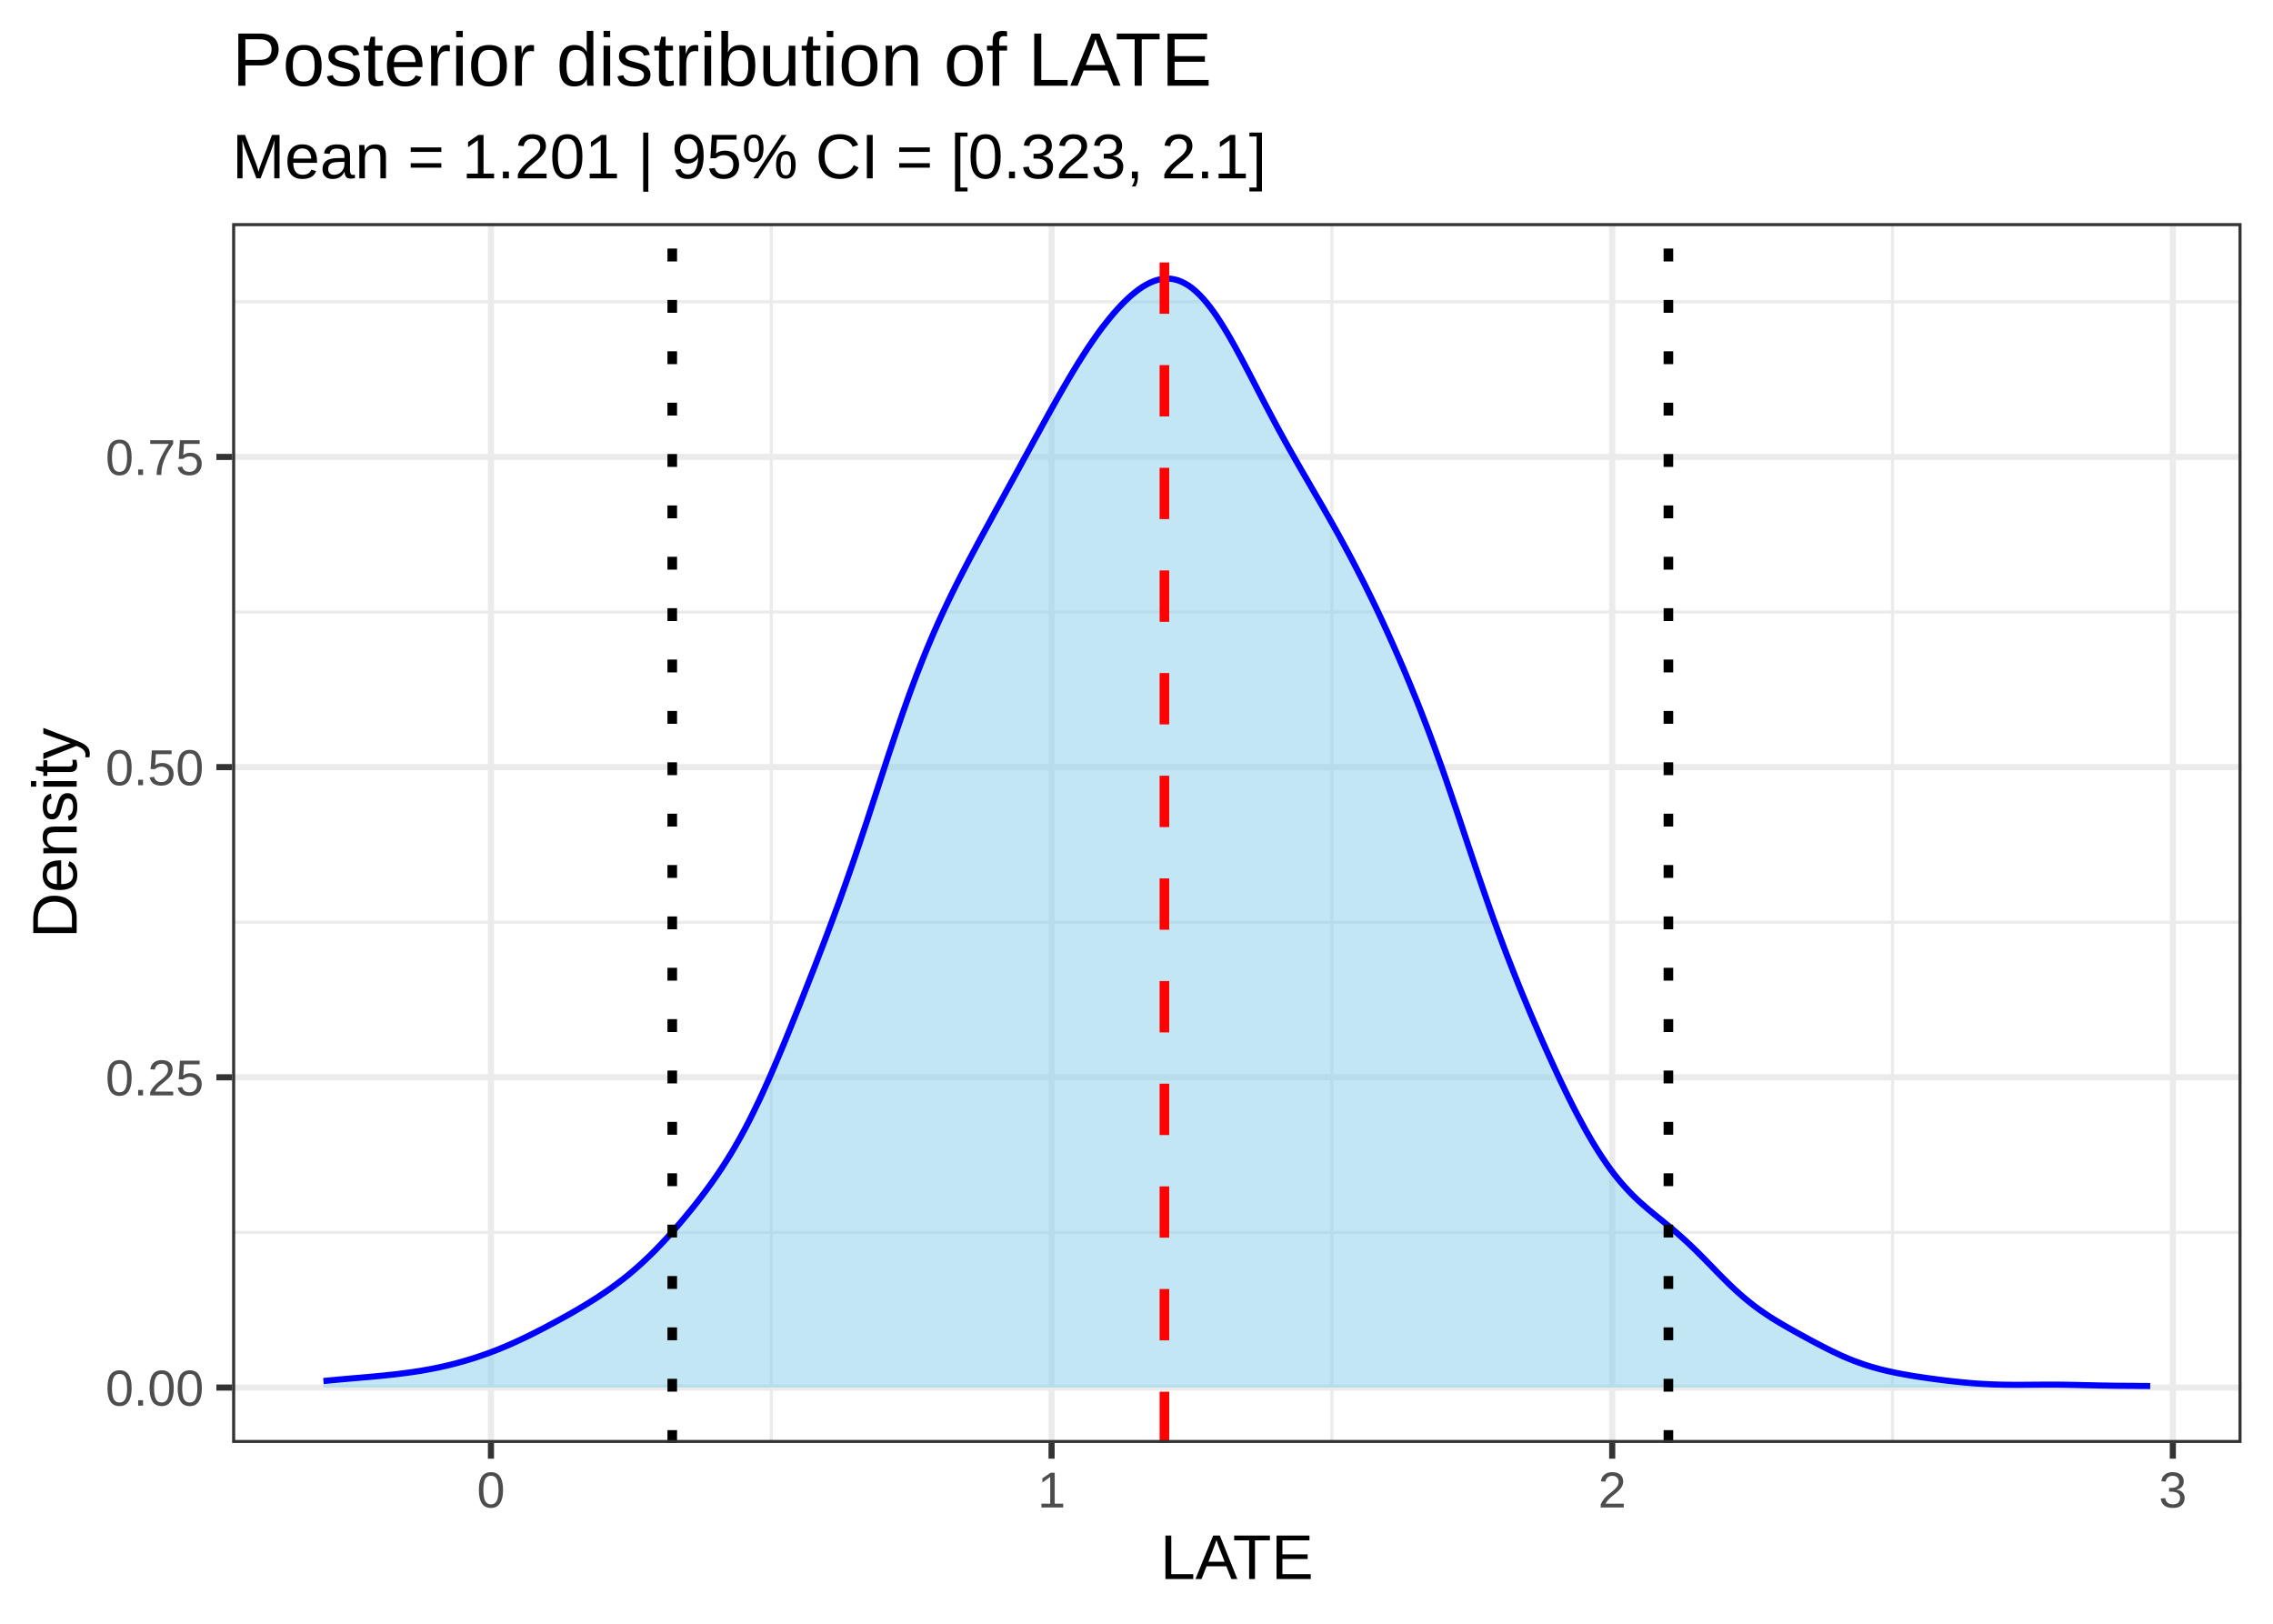
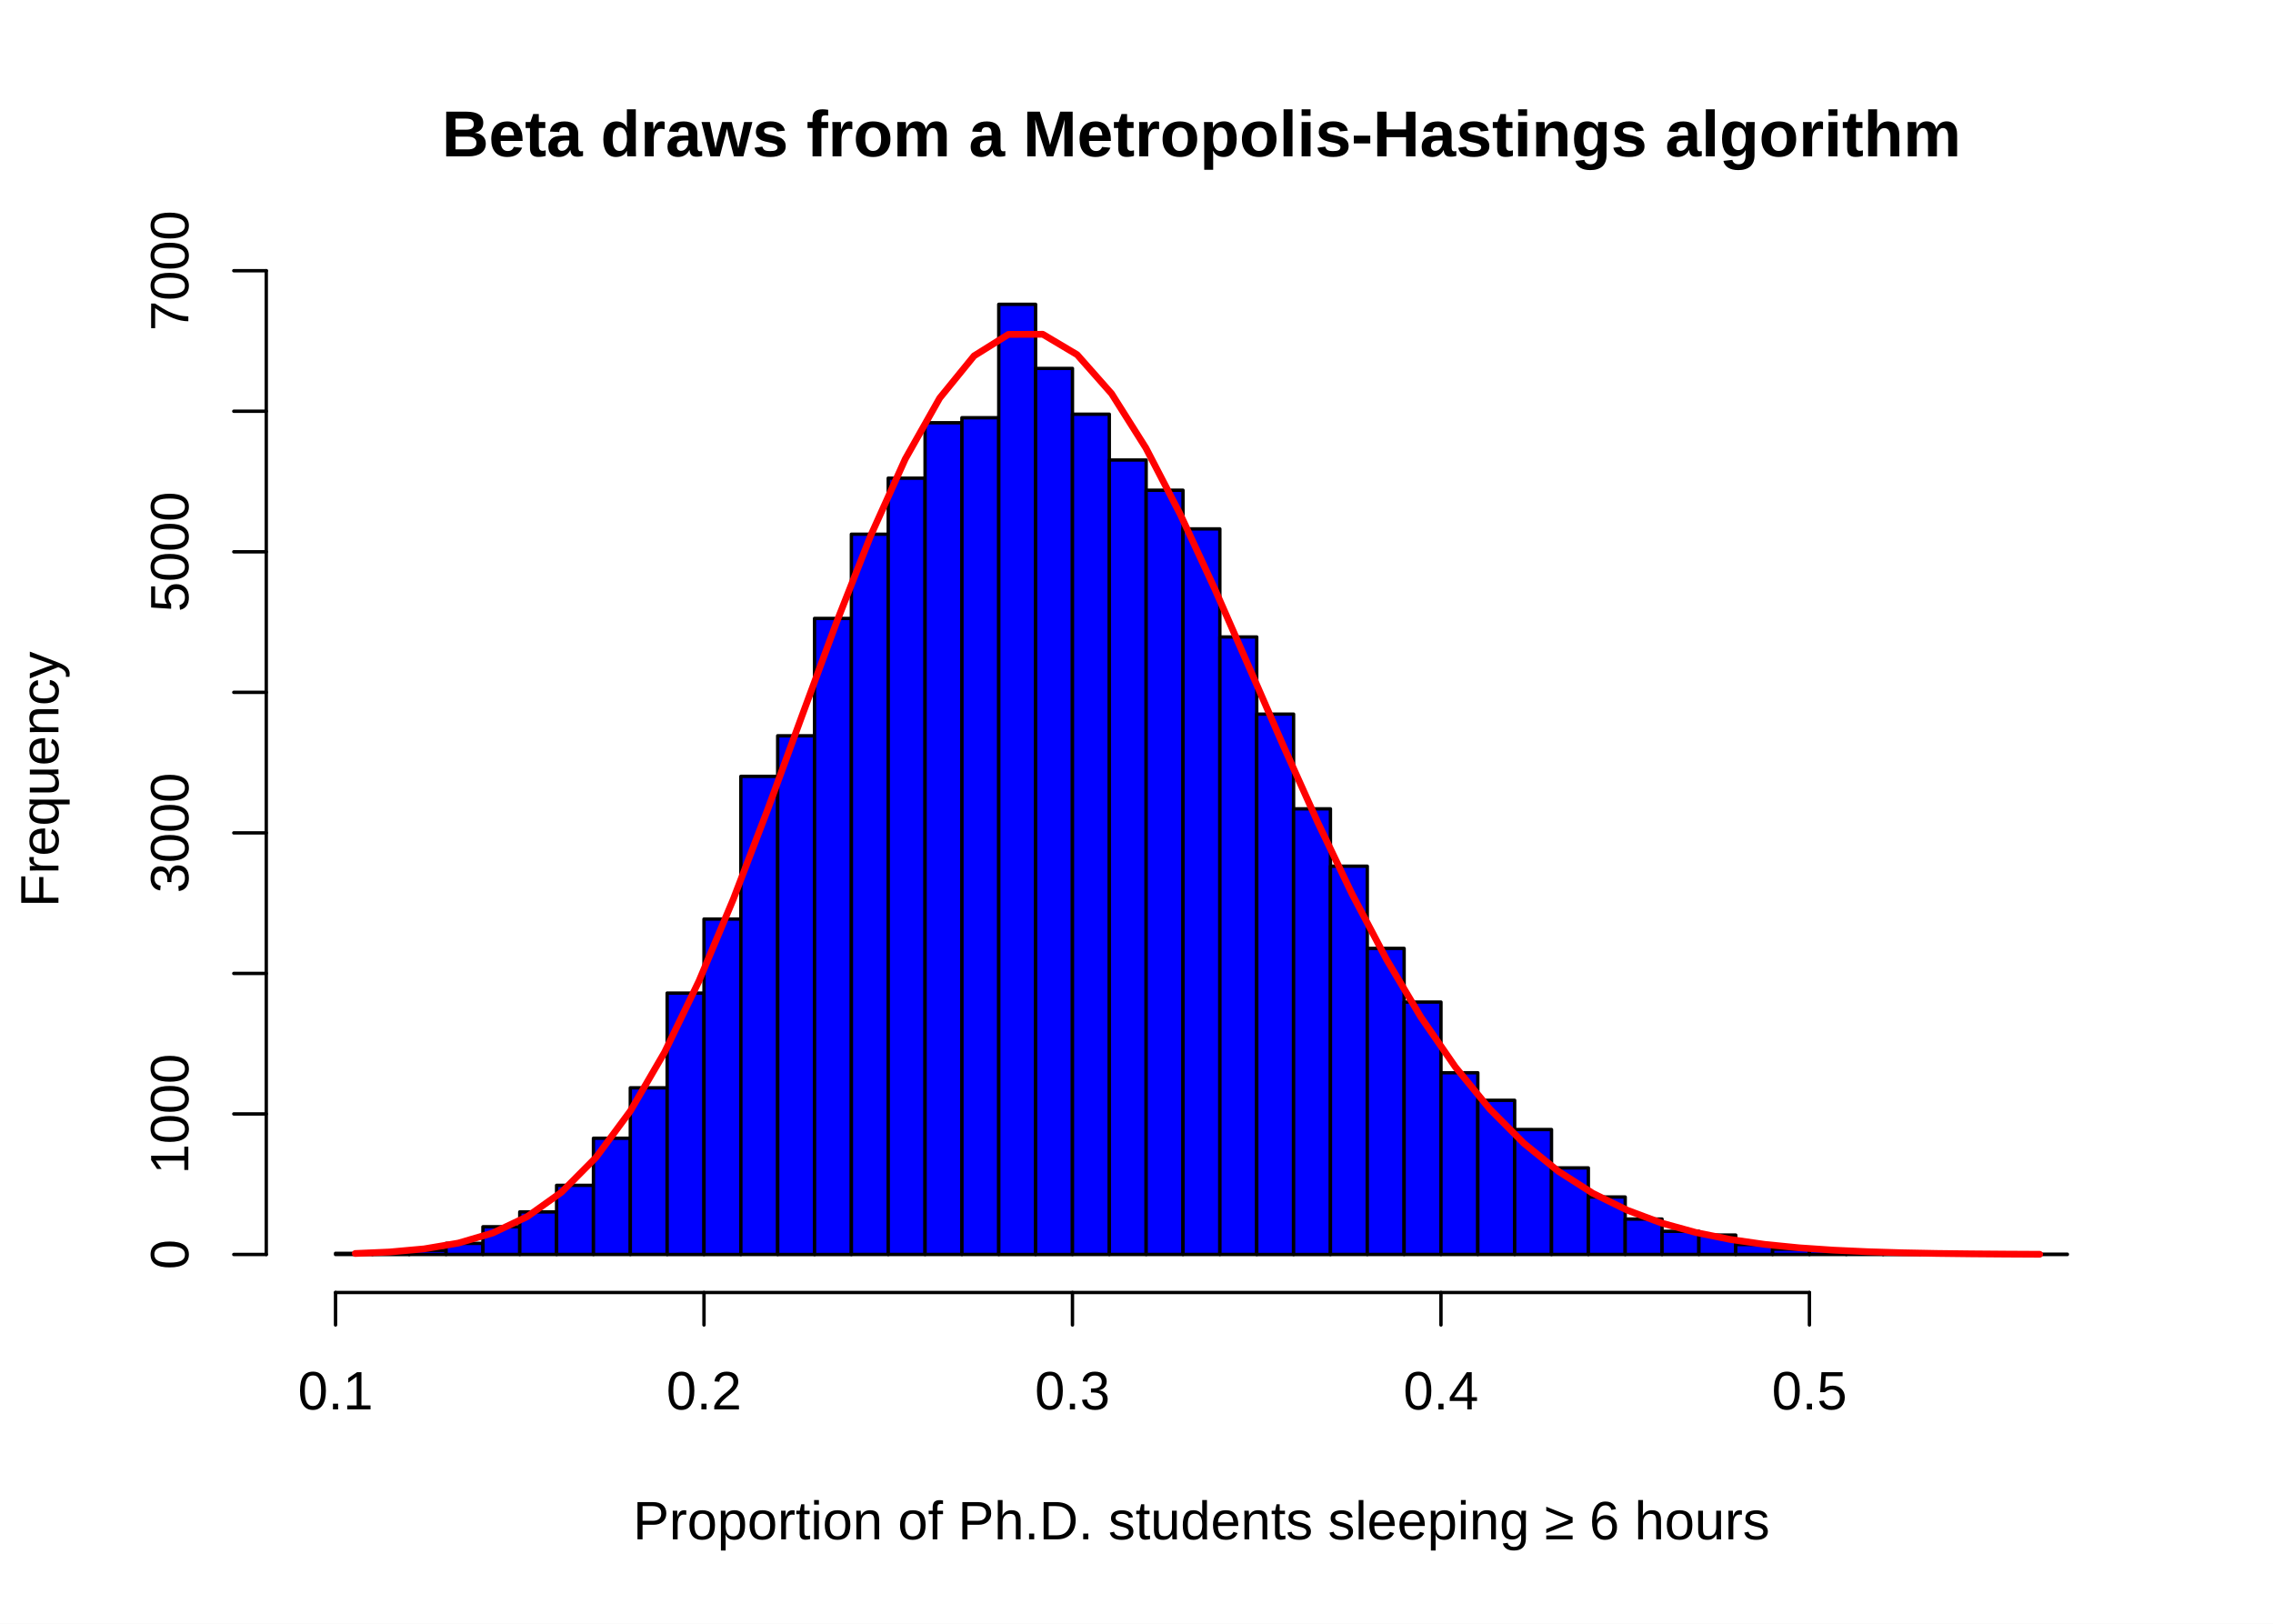
<svg xmlns="http://www.w3.org/2000/svg" width="504.00pt" height="360.00pt" viewBox="0 0 504.00 360.00">
  <g class="svglite">
    <defs>
      <style type="text/css">
    .svglite line, .svglite polyline, .svglite polygon, .svglite path, .svglite rect, .svglite circle {
      fill: none;
      stroke: #000000;
      stroke-linecap: round;
      stroke-linejoin: round;
      stroke-miterlimit: 10.00;
    }
    .svglite text {
      white-space: pre;
    }
    .svglite g.glyphgroup path {
      fill: inherit;
      stroke: none;
    }
  </style>
    </defs>
    <rect width="100%" height="100%" style="stroke: none; fill: #FFFFFF;" />
    <defs>
      <clipPath id="cpMC4wMHw1MDQuMDB8MC4wMHwzNjAuMDA=">
        <rect x="0.00" y="0.00" width="504.00" height="360.00" />
      </clipPath>
    </defs>
    <g clip-path="url(#cpMC4wMHw1MDQuMDB8MC4wMHwzNjAuMDA=)">
-       <rect x="0" y="0.00" width="504.00" height="360.00" style="stroke-width: 1.36; stroke: #FFFFFF; fill: #FFFFFF;" />
+       <text x="266.40" y="34.67" text-anchor="middle" style="font-size: 14.40px; font-weight: bold; font-family: &quot;Arial&quot;;" textLength="336.67px" lengthAdjust="spacingAndGlyphs">Beta draws from a Metropolis-Hastings algorithm</text>
+       <text x="266.40" y="341.28" text-anchor="middle" style="font-size: 12.00px; font-family: &quot;Arial&quot;;" textLength="251.98px" lengthAdjust="spacingAndGlyphs">Proportion of Ph.D. students sleeping ≥ 6 hours</text>
+       <text transform="translate(12.96,172.80) rotate(-90)" text-anchor="middle" style="font-size: 12.00px; font-family: &quot;Arial&quot;;" textLength="56.69px" lengthAdjust="spacingAndGlyphs">Frequency</text>
+       <line x1="74.40" y1="286.56" x2="401.21" y2="286.56" style="stroke-width: 0.75;" />
+       <line x1="74.40" y1="286.56" x2="74.40" y2="293.76" style="stroke-width: 0.75;" />
+       <line x1="156.10" y1="286.56" x2="156.10" y2="293.76" style="stroke-width: 0.75;" />
+       <line x1="237.80" y1="286.56" x2="237.80" y2="293.76" style="stroke-width: 0.75;" />
+       <line x1="319.51" y1="286.56" x2="319.51" y2="293.76" style="stroke-width: 0.75;" />
+       <line x1="401.21" y1="286.56" x2="401.21" y2="293.76" style="stroke-width: 0.75;" />
+       <text x="74.40" y="312.48" text-anchor="middle" style="font-size: 12.00px; font-family: &quot;Arial&quot;;" textLength="16.67px" lengthAdjust="spacingAndGlyphs">0.1</text>
+       <text x="156.10" y="312.48" text-anchor="middle" style="font-size: 12.00px; font-family: &quot;Arial&quot;;" textLength="16.67px" lengthAdjust="spacingAndGlyphs">0.2</text>
+       <text x="237.80" y="312.48" text-anchor="middle" style="font-size: 12.00px; font-family: &quot;Arial&quot;;" textLength="16.67px" lengthAdjust="spacingAndGlyphs">0.3</text>
+       <text x="319.51" y="312.48" text-anchor="middle" style="font-size: 12.00px; font-family: &quot;Arial&quot;;" textLength="16.67px" lengthAdjust="spacingAndGlyphs">0.4</text>
+       <text x="401.21" y="312.48" text-anchor="middle" style="font-size: 12.00px; font-family: &quot;Arial&quot;;" textLength="16.67px" lengthAdjust="spacingAndGlyphs">0.5</text>
+       <line x1="59.04" y1="278.13" x2="59.04" y2="60.02" style="stroke-width: 0.75;" />
+       <line x1="59.04" y1="278.13" x2="51.84" y2="278.13" style="stroke-width: 0.75;" />
+       <line x1="59.04" y1="246.97" x2="51.84" y2="246.97" style="stroke-width: 0.75;" />
+       <line x1="59.04" y1="215.82" x2="51.84" y2="215.82" style="stroke-width: 0.75;" />
+       <line x1="59.04" y1="184.66" x2="51.84" y2="184.66" style="stroke-width: 0.75;" />
+       <line x1="59.04" y1="153.50" x2="51.84" y2="153.50" style="stroke-width: 0.75;" />
+       <line x1="59.04" y1="122.34" x2="51.84" y2="122.34" style="stroke-width: 0.75;" />
+       <line x1="59.04" y1="91.18" x2="51.84" y2="91.18" style="stroke-width: 0.75;" />
+       <line x1="59.04" y1="60.02" x2="51.84" y2="60.02" style="stroke-width: 0.75;" />
+       <text transform="translate(41.76,278.13) rotate(-90)" text-anchor="middle" style="font-size: 12.00px; font-family: &quot;Arial&quot;;" textLength="6.67px" lengthAdjust="spacingAndGlyphs">0</text>
+       <text transform="translate(41.76,246.97) rotate(-90)" text-anchor="middle" style="font-size: 12.00px; font-family: &quot;Arial&quot;;" textLength="26.69px" lengthAdjust="spacingAndGlyphs">1000</text>
+       <text transform="translate(41.76,184.66) rotate(-90)" text-anchor="middle" style="font-size: 12.00px; font-family: &quot;Arial&quot;;" textLength="26.69px" lengthAdjust="spacingAndGlyphs">3000</text>
+       <text transform="translate(41.76,122.34) rotate(-90)" text-anchor="middle" style="font-size: 12.00px; font-family: &quot;Arial&quot;;" textLength="26.69px" lengthAdjust="spacingAndGlyphs">5000</text>
+       <text transform="translate(41.76,60.02) rotate(-90)" text-anchor="middle" style="font-size: 12.00px; font-family: &quot;Arial&quot;;" textLength="26.69px" lengthAdjust="spacingAndGlyphs">7000</text>
    </g>
    <defs>
-       <clipPath id="cpNTEuNDd8NDk3LjAzfDQ5LjQ2fDMxOS45Mw==">
-         <rect x="51.47" y="49.46" width="445.56" height="270.47" />
+       <clipPath id="cpNTkuMDR8NDczLjc2fDU5LjA0fDI4Ni41Ng==">
+         <rect x="59.04" y="59.04" width="414.72" height="227.52" />
      </clipPath>
    </defs>
-     <g clip-path="url(#cpNTEuNDd8NDk3LjAzfDQ5LjQ2fDMxOS45Mw==)">
-       <rect x="51.47" y="49.46" width="445.56" height="270.47" style="stroke-width: 1.36; stroke: none; fill: #FFFFFF;" />
-       <polyline points="51.47,273.24 497.03,273.24 " style="stroke-width: 0.68; stroke: #EBEBEB; stroke-linecap: butt;" />
-       <polyline points="51.47,204.47 497.03,204.47 " style="stroke-width: 0.68; stroke: #EBEBEB; stroke-linecap: butt;" />
-       <polyline points="51.47,135.69 497.03,135.69 " style="stroke-width: 0.68; stroke: #EBEBEB; stroke-linecap: butt;" />
-       <polyline points="51.47,66.91 497.03,66.91 " style="stroke-width: 0.68; stroke: #EBEBEB; stroke-linecap: butt;" />
-       <polyline points="171.02,319.93 171.02,49.46 " style="stroke-width: 0.68; stroke: #EBEBEB; stroke-linecap: butt;" />
-       <polyline points="295.33,319.93 295.33,49.46 " style="stroke-width: 0.68; stroke: #EBEBEB; stroke-linecap: butt;" />
-       <polyline points="419.63,319.93 419.63,49.46 " style="stroke-width: 0.68; stroke: #EBEBEB; stroke-linecap: butt;" />
-       <polyline points="51.47,307.63 497.03,307.63 " style="stroke-width: 1.36; stroke: #EBEBEB; stroke-linecap: butt;" />
-       <polyline points="51.47,238.85 497.03,238.85 " style="stroke-width: 1.36; stroke: #EBEBEB; stroke-linecap: butt;" />
-       <polyline points="51.47,170.08 497.03,170.08 " style="stroke-width: 1.36; stroke: #EBEBEB; stroke-linecap: butt;" />
-       <polyline points="51.47,101.30 497.03,101.30 " style="stroke-width: 1.36; stroke: #EBEBEB; stroke-linecap: butt;" />
-       <polyline points="108.86,319.93 108.86,49.46 " style="stroke-width: 1.36; stroke: #EBEBEB; stroke-linecap: butt;" />
-       <polyline points="233.17,319.93 233.17,49.46 " style="stroke-width: 1.36; stroke: #EBEBEB; stroke-linecap: butt;" />
-       <polyline points="357.48,319.93 357.48,49.46 " style="stroke-width: 1.36; stroke: #EBEBEB; stroke-linecap: butt;" />
-       <polyline points="481.79,319.93 481.79,49.46 " style="stroke-width: 1.36; stroke: #EBEBEB; stroke-linecap: butt;" />
-       <polygon points="71.72,306.19 72.52,306.11 73.31,306.03 74.10,305.96 74.89,305.88 75.69,305.81 76.48,305.74 77.27,305.67 78.06,305.60 78.86,305.53 79.65,305.47 80.44,305.40 81.23,305.33 82.03,305.26 82.82,305.19 83.61,305.11 84.41,305.03 85.20,304.96 85.99,304.87 86.78,304.79 87.58,304.70 88.37,304.61 89.16,304.51 89.95,304.41 90.75,304.30 91.54,304.19 92.33,304.07 93.12,303.95 93.92,303.81 94.71,303.67 95.50,303.53 96.30,303.37 97.09,303.21 97.88,303.04 98.67,302.86 99.47,302.68 100.26,302.48 101.05,302.28 101.84,302.06 102.64,301.84 103.43,301.61 104.22,301.37 105.01,301.13 105.81,300.87 106.60,300.60 107.39,300.33 108.19,300.05 108.98,299.75 109.77,299.45 110.56,299.14 111.36,298.81 112.15,298.48 112.94,298.14 113.73,297.79 114.53,297.43 115.32,297.06 116.11,296.69 116.90,296.31 117.70,295.92 118.49,295.52 119.28,295.12 120.08,294.71 120.87,294.30 121.66,293.88 122.45,293.46 123.25,293.03 124.04,292.60 124.83,292.17 125.62,291.73 126.42,291.28 127.21,290.83 128.00,290.37 128.79,289.90 129.59,289.43 130.38,288.94 131.17,288.45 131.97,287.95 132.76,287.44 133.55,286.91 134.34,286.38 135.14,285.83 135.93,285.26 136.72,284.68 137.51,284.08 138.31,283.47 139.10,282.84 139.89,282.18 140.68,281.51 141.48,280.81 142.27,280.10 143.06,279.36 143.85,278.61 144.65,277.83 145.44,277.03 146.23,276.21 147.03,275.37 147.82,274.52 148.61,273.65 149.40,272.76 150.20,271.85 150.99,270.92 151.78,269.98 152.57,269.02 153.37,268.05 154.16,267.06 154.95,266.05 155.74,265.02 156.54,263.96 157.33,262.88 158.12,261.78 158.92,260.64 159.71,259.47 160.50,258.27 161.29,257.02 162.09,255.73 162.88,254.40 163.67,253.02 164.46,251.60 165.26,250.13 166.05,248.61 166.84,247.03 167.63,245.41 168.43,243.75 169.22,242.04 170.01,240.29 170.81,238.50 171.60,236.67 172.39,234.81 173.18,232.93 173.98,231.02 174.77,229.08 175.56,227.13 176.35,225.16 177.15,223.17 177.94,221.18 178.73,219.17 179.52,217.15 180.32,215.13 181.11,213.09 181.90,211.03 182.70,208.96 183.49,206.87 184.28,204.76 185.07,202.62 185.87,200.47 186.66,198.27 187.45,196.05 188.24,193.80 189.04,191.52 189.83,189.20 190.62,186.86 191.41,184.49 192.21,182.10 193.00,179.68 193.79,177.26 194.59,174.83 195.38,172.39 196.17,169.97 196.96,167.55 197.76,165.16 198.55,162.80 199.34,160.47 200.13,158.17 200.93,155.92 201.72,153.71 202.51,151.57 203.30,149.47 204.10,147.43 204.89,145.44 205.68,143.50 206.48,141.61 207.27,139.78 208.06,138.00 208.85,136.26 209.65,134.56 210.44,132.90 211.23,131.28 212.02,129.68 212.82,128.12 213.61,126.58 214.40,125.06 215.19,123.55 215.99,122.06 216.78,120.58 217.57,119.11 218.37,117.65 219.16,116.20 219.95,114.74 220.74,113.29 221.54,111.85 222.33,110.40 223.12,108.95 223.91,107.50 224.71,106.05 225.50,104.60 226.29,103.15 227.08,101.70 227.88,100.25 228.67,98.80 229.46,97.34 230.26,95.90 231.05,94.45 231.84,93.01 232.63,91.58 233.43,90.16 234.22,88.75 235.01,87.35 235.80,85.97 236.60,84.60 237.39,83.26 238.18,81.94 238.97,80.65 239.77,79.38 240.56,78.15 241.35,76.94 242.15,75.77 242.94,74.63 243.73,73.53 244.52,72.47 245.32,71.45 246.11,70.47 246.90,69.52 247.69,68.62 248.49,67.76 249.28,66.95 250.07,66.19 250.86,65.48 251.66,64.82 252.45,64.21 253.24,63.66 254.04,63.18 254.83,62.76 255.62,62.41 256.41,62.13 257.21,61.93 258.00,61.80 258.79,61.75 259.58,61.80 260.38,61.93 261.17,62.14 261.96,62.45 262.75,62.84 263.55,63.32 264.34,63.89 265.13,64.56 265.93,65.32 266.72,66.15 267.51,67.07 268.30,68.06 269.10,69.13 269.89,70.28 270.68,71.50 271.47,72.77 272.27,74.10 273.06,75.47 273.85,76.88 274.64,78.34 275.44,79.82 276.23,81.33 277.02,82.84 277.82,84.37 278.61,85.91 279.40,87.44 280.19,88.96 280.99,90.48 281.78,91.98 282.57,93.47 283.36,94.94 284.16,96.40 284.95,97.84 285.74,99.26 286.53,100.66 287.33,102.06 288.12,103.44 288.91,104.82 289.71,106.19 290.50,107.55 291.29,108.92 292.08,110.29 292.88,111.66 293.67,113.04 294.46,114.42 295.25,115.82 296.05,117.23 296.84,118.66 297.63,120.10 298.42,121.56 299.22,123.04 300.01,124.54 300.80,126.06 301.59,127.61 302.39,129.17 303.18,130.77 303.97,132.38 304.77,134.02 305.56,135.68 306.35,137.37 307.14,139.09 307.94,140.83 308.73,142.59 309.52,144.38 310.31,146.19 311.11,148.04 311.90,149.91 312.69,151.81 313.48,153.75 314.28,155.72 315.07,157.72 315.86,159.76 316.66,161.84 317.45,163.96 318.24,166.11 319.03,168.31 319.83,170.54 320.62,172.80 321.41,175.10 322.20,177.43 323.00,179.77 323.79,182.13 324.58,184.50 325.37,186.88 326.17,189.25 326.96,191.61 327.75,193.95 328.55,196.27 329.34,198.57 330.13,200.84 330.92,203.08 331.72,205.28 332.51,207.44 333.30,209.56 334.09,211.65 334.89,213.70 335.68,215.72 336.47,217.71 337.26,219.67 338.06,221.59 338.85,223.49 339.64,225.37 340.44,227.22 341.23,229.06 342.02,230.87 342.81,232.65 343.61,234.41 344.40,236.15 345.19,237.86 345.98,239.55 346.78,241.21 347.57,242.84 348.36,244.43 349.15,245.99 349.95,247.51 350.74,248.99 351.53,250.44 352.33,251.84 353.12,253.19 353.91,254.49 354.70,255.74 355.50,256.95 356.29,258.10 357.08,259.21 357.87,260.26 358.67,261.26 359.46,262.21 360.25,263.11 361.04,263.97 361.84,264.80 362.63,265.58 363.42,266.32 364.22,267.03 365.01,267.72 365.80,268.39 366.59,269.05 367.39,269.70 368.18,270.34 368.97,270.98 369.76,271.63 370.56,272.28 371.35,272.95 372.14,273.64 372.93,274.34 373.73,275.06 374.52,275.79 375.31,276.55 376.11,277.32 376.90,278.11 377.69,278.90 378.48,279.71 379.28,280.52 380.07,281.34 380.86,282.15 381.65,282.95 382.45,283.75 383.24,284.53 384.03,285.29 384.82,286.03 385.62,286.75 386.41,287.44 387.20,288.11 388.00,288.76 388.79,289.38 389.58,289.97 390.37,290.54 391.17,291.09 391.96,291.62 392.75,292.14 393.54,292.63 394.34,293.11 395.13,293.58 395.92,294.04 396.71,294.50 397.51,294.94 398.30,295.39 399.09,295.82 399.89,296.26 400.68,296.69 401.47,297.12 402.26,297.54 403.06,297.96 403.85,298.37 404.64,298.78 405.43,299.18 406.23,299.57 407.02,299.95 407.81,300.32 408.60,300.68 409.40,301.02 410.19,301.35 410.98,301.67 411.78,301.97 412.57,302.25 413.36,302.53 414.15,302.78 414.95,303.03 415.74,303.25 416.53,303.47 417.32,303.67 418.12,303.87 418.91,304.05 419.70,304.22 420.49,304.39 421.29,304.54 422.08,304.69 422.87,304.83 423.67,304.97 424.46,305.10 425.25,305.22 426.04,305.34 426.84,305.46 427.63,305.57 428.42,305.68 429.21,305.79 430.01,305.89 430.80,305.99 431.59,306.09 432.38,306.18 433.18,306.27 433.97,306.35 434.76,306.43 435.56,306.51 436.35,306.58 437.14,306.65 437.93,306.71 438.73,306.77 439.52,306.82 440.31,306.86 441.10,306.90 441.90,306.94 442.69,306.96 443.48,306.99 444.27,307.00 445.07,307.02 445.86,307.02 446.65,307.03 447.45,307.03 448.24,307.03 449.03,307.02 449.82,307.02 450.62,307.01 451.41,307.00 452.20,307.00 452.99,306.99 453.79,306.99 454.58,306.99 455.37,306.99 456.16,306.99 456.96,307.00 457.75,307.01 458.54,307.02 459.34,307.04 460.13,307.05 460.92,307.07 461.71,307.09 462.51,307.11 463.30,307.12 464.09,307.14 464.88,307.16 465.68,307.18 466.47,307.19 467.26,307.20 468.05,307.22 468.85,307.23 469.64,307.24 470.43,307.24 471.22,307.25 472.02,307.26 472.81,307.26 473.60,307.27 474.40,307.28 475.19,307.28 475.98,307.29 476.77,307.30 476.77,307.63 475.98,307.63 475.19,307.63 474.40,307.63 473.60,307.63 472.81,307.63 472.02,307.63 471.22,307.63 470.43,307.63 469.64,307.63 468.85,307.63 468.05,307.63 467.26,307.63 466.47,307.63 465.68,307.63 464.88,307.63 464.09,307.63 463.30,307.63 462.51,307.63 461.71,307.63 460.92,307.63 460.13,307.63 459.34,307.63 458.54,307.63 457.75,307.63 456.96,307.63 456.16,307.63 455.37,307.63 454.58,307.63 453.79,307.63 452.99,307.63 452.20,307.63 451.41,307.63 450.62,307.63 449.82,307.63 449.03,307.63 448.24,307.63 447.45,307.63 446.65,307.63 445.86,307.63 445.07,307.63 444.27,307.63 443.48,307.63 442.69,307.63 441.90,307.63 441.10,307.63 440.31,307.63 439.52,307.63 438.73,307.63 437.93,307.63 437.14,307.63 436.35,307.63 435.56,307.63 434.76,307.63 433.97,307.63 433.18,307.63 432.38,307.63 431.59,307.63 430.80,307.63 430.01,307.63 429.21,307.63 428.42,307.63 427.63,307.63 426.84,307.63 426.04,307.63 425.25,307.63 424.46,307.63 423.67,307.63 422.87,307.63 422.08,307.63 421.29,307.63 420.49,307.63 419.70,307.63 418.91,307.63 418.12,307.63 417.32,307.63 416.53,307.63 415.74,307.63 414.95,307.63 414.15,307.63 413.36,307.63 412.57,307.63 411.78,307.63 410.98,307.63 410.19,307.63 409.40,307.63 408.60,307.63 407.81,307.63 407.02,307.63 406.23,307.63 405.43,307.63 404.64,307.63 403.85,307.63 403.06,307.63 402.26,307.63 401.47,307.63 400.68,307.63 399.89,307.63 399.09,307.63 398.30,307.63 397.51,307.63 396.71,307.63 395.92,307.63 395.13,307.63 394.34,307.63 393.54,307.63 392.75,307.63 391.96,307.63 391.17,307.63 390.37,307.63 389.58,307.63 388.79,307.63 388.00,307.63 387.20,307.63 386.41,307.63 385.62,307.63 384.82,307.63 384.03,307.63 383.24,307.63 382.45,307.63 381.65,307.63 380.86,307.63 380.07,307.63 379.28,307.63 378.48,307.63 377.69,307.63 376.90,307.63 376.11,307.63 375.31,307.63 374.52,307.63 373.73,307.63 372.93,307.63 372.14,307.63 371.35,307.63 370.56,307.63 369.76,307.63 368.97,307.63 368.18,307.63 367.39,307.63 366.59,307.63 365.80,307.63 365.01,307.63 364.22,307.63 363.42,307.63 362.63,307.63 361.84,307.63 361.04,307.63 360.25,307.63 359.46,307.63 358.67,307.63 357.87,307.63 357.08,307.63 356.29,307.63 355.50,307.63 354.70,307.63 353.91,307.63 353.12,307.63 352.33,307.63 351.53,307.63 350.74,307.63 349.95,307.63 349.15,307.63 348.36,307.63 347.57,307.63 346.78,307.63 345.98,307.63 345.19,307.63 344.40,307.63 343.61,307.63 342.81,307.63 342.02,307.63 341.23,307.63 340.44,307.63 339.64,307.63 338.85,307.63 338.06,307.63 337.26,307.63 336.47,307.63 335.68,307.63 334.89,307.63 334.09,307.63 333.30,307.63 332.51,307.63 331.72,307.63 330.92,307.63 330.13,307.63 329.34,307.63 328.55,307.63 327.75,307.63 326.96,307.63 326.17,307.63 325.37,307.63 324.58,307.63 323.79,307.63 323.00,307.63 322.20,307.63 321.41,307.63 320.62,307.63 319.83,307.63 319.03,307.63 318.24,307.63 317.45,307.63 316.66,307.63 315.86,307.63 315.07,307.63 314.28,307.63 313.48,307.63 312.69,307.63 311.90,307.63 311.11,307.63 310.31,307.63 309.52,307.63 308.73,307.63 307.94,307.63 307.14,307.63 306.35,307.63 305.56,307.63 304.77,307.63 303.97,307.63 303.18,307.63 302.39,307.63 301.59,307.63 300.80,307.63 300.01,307.63 299.22,307.63 298.42,307.63 297.63,307.63 296.84,307.63 296.05,307.63 295.25,307.63 294.46,307.63 293.67,307.63 292.88,307.63 292.08,307.63 291.29,307.63 290.50,307.63 289.71,307.63 288.91,307.63 288.12,307.63 287.33,307.63 286.53,307.63 285.74,307.63 284.95,307.63 284.16,307.63 283.36,307.63 282.57,307.63 281.78,307.63 280.99,307.63 280.19,307.63 279.40,307.63 278.61,307.63 277.82,307.63 277.02,307.63 276.23,307.63 275.44,307.63 274.64,307.63 273.85,307.63 273.06,307.63 272.27,307.63 271.47,307.63 270.68,307.63 269.89,307.63 269.10,307.63 268.30,307.63 267.51,307.63 266.72,307.63 265.93,307.63 265.13,307.63 264.34,307.63 263.55,307.63 262.75,307.63 261.96,307.63 261.17,307.63 260.38,307.63 259.58,307.63 258.79,307.63 258.00,307.63 257.21,307.63 256.41,307.63 255.62,307.63 254.83,307.63 254.04,307.63 253.24,307.63 252.45,307.63 251.66,307.63 250.86,307.63 250.07,307.63 249.28,307.63 248.49,307.63 247.69,307.63 246.90,307.63 246.11,307.63 245.32,307.63 244.52,307.63 243.73,307.63 242.94,307.63 242.15,307.63 241.35,307.63 240.56,307.63 239.77,307.63 238.97,307.63 238.18,307.63 237.39,307.63 236.60,307.63 235.80,307.63 235.01,307.63 234.22,307.63 233.43,307.63 232.63,307.63 231.84,307.63 231.05,307.63 230.26,307.63 229.46,307.63 228.67,307.63 227.88,307.63 227.08,307.63 226.29,307.63 225.50,307.63 224.71,307.63 223.91,307.63 223.12,307.63 222.33,307.63 221.54,307.63 220.74,307.63 219.95,307.63 219.16,307.63 218.37,307.63 217.57,307.63 216.78,307.63 215.99,307.63 215.19,307.63 214.40,307.63 213.61,307.63 212.82,307.63 212.02,307.63 211.23,307.63 210.44,307.63 209.65,307.63 208.85,307.63 208.06,307.63 207.27,307.63 206.48,307.63 205.68,307.63 204.89,307.63 204.10,307.63 203.30,307.63 202.51,307.63 201.72,307.63 200.93,307.63 200.13,307.63 199.34,307.63 198.55,307.63 197.76,307.63 196.96,307.63 196.17,307.63 195.38,307.63 194.59,307.63 193.79,307.63 193.00,307.63 192.21,307.63 191.41,307.63 190.62,307.63 189.83,307.63 189.04,307.63 188.24,307.63 187.45,307.63 186.66,307.63 185.87,307.63 185.07,307.63 184.28,307.63 183.49,307.63 182.70,307.63 181.90,307.63 181.11,307.63 180.32,307.63 179.52,307.63 178.73,307.63 177.94,307.63 177.15,307.63 176.35,307.63 175.56,307.63 174.77,307.63 173.98,307.63 173.18,307.63 172.39,307.63 171.60,307.63 170.81,307.63 170.01,307.63 169.22,307.63 168.43,307.63 167.63,307.63 166.84,307.63 166.05,307.63 165.26,307.63 164.46,307.63 163.67,307.63 162.88,307.63 162.09,307.63 161.29,307.63 160.50,307.63 159.71,307.63 158.92,307.63 158.12,307.63 157.33,307.63 156.54,307.63 155.74,307.63 154.95,307.63 154.16,307.63 153.37,307.63 152.57,307.63 151.78,307.63 150.99,307.63 150.20,307.63 149.40,307.63 148.61,307.63 147.82,307.63 147.03,307.63 146.23,307.63 145.44,307.63 144.65,307.63 143.85,307.63 143.06,307.63 142.27,307.63 141.48,307.63 140.68,307.63 139.89,307.63 139.10,307.63 138.31,307.63 137.51,307.63 136.72,307.63 135.93,307.63 135.14,307.63 134.34,307.63 133.55,307.63 132.76,307.63 131.97,307.63 131.17,307.63 130.38,307.63 129.59,307.63 128.79,307.63 128.00,307.63 127.21,307.63 126.42,307.63 125.62,307.63 124.83,307.63 124.04,307.63 123.25,307.63 122.45,307.63 121.66,307.63 120.87,307.63 120.08,307.63 119.28,307.63 118.49,307.63 117.70,307.63 116.90,307.63 116.11,307.63 115.32,307.63 114.53,307.63 113.73,307.63 112.94,307.63 112.15,307.63 111.36,307.63 110.56,307.63 109.77,307.63 108.98,307.63 108.19,307.63 107.39,307.63 106.60,307.63 105.81,307.63 105.01,307.63 104.22,307.63 103.43,307.63 102.64,307.63 101.84,307.63 101.05,307.63 100.26,307.63 99.47,307.63 98.67,307.63 97.88,307.63 97.09,307.63 96.30,307.63 95.50,307.63 94.71,307.63 93.92,307.63 93.12,307.63 92.33,307.63 91.54,307.63 90.75,307.63 89.95,307.63 89.16,307.63 88.37,307.63 87.58,307.63 86.78,307.63 85.99,307.63 85.20,307.63 84.41,307.63 83.61,307.63 82.82,307.63 82.03,307.63 81.23,307.63 80.44,307.63 79.65,307.63 78.86,307.63 78.06,307.63 77.27,307.63 76.48,307.63 75.69,307.63 74.89,307.63 74.10,307.63 73.31,307.63 72.52,307.63 71.72,307.63 " style="stroke-width: 0.00; stroke: none; stroke-linecap: butt; fill: #87CEEB; fill-opacity: 0.50;" />
-       <polyline points="71.72,306.19 72.52,306.11 73.31,306.03 74.10,305.96 74.89,305.88 75.69,305.81 76.48,305.74 77.27,305.67 78.06,305.60 78.86,305.53 79.65,305.47 80.44,305.40 81.23,305.33 82.03,305.26 82.82,305.19 83.61,305.11 84.41,305.03 85.20,304.96 85.99,304.87 86.78,304.79 87.58,304.70 88.37,304.61 89.16,304.51 89.95,304.41 90.75,304.30 91.54,304.19 92.33,304.07 93.12,303.95 93.92,303.81 94.71,303.67 95.50,303.53 96.30,303.37 97.09,303.21 97.88,303.04 98.67,302.86 99.47,302.68 100.26,302.48 101.05,302.28 101.84,302.06 102.64,301.84 103.43,301.61 104.22,301.37 105.01,301.13 105.81,300.87 106.60,300.60 107.39,300.33 108.19,300.05 108.98,299.75 109.77,299.45 110.56,299.14 111.36,298.81 112.15,298.48 112.94,298.14 113.73,297.79 114.53,297.43 115.32,297.06 116.11,296.69 116.90,296.31 117.70,295.92 118.49,295.52 119.28,295.12 120.08,294.71 120.87,294.30 121.66,293.88 122.45,293.46 123.25,293.03 124.04,292.60 124.83,292.17 125.62,291.73 126.42,291.28 127.21,290.83 128.00,290.37 128.79,289.90 129.59,289.43 130.38,288.94 131.17,288.45 131.97,287.95 132.76,287.44 133.55,286.91 134.34,286.38 135.14,285.83 135.93,285.26 136.72,284.68 137.51,284.08 138.31,283.47 139.10,282.84 139.89,282.18 140.68,281.51 141.48,280.81 142.27,280.10 143.06,279.36 143.85,278.61 144.65,277.83 145.44,277.03 146.23,276.21 147.03,275.37 147.82,274.52 148.61,273.65 149.40,272.76 150.20,271.85 150.99,270.92 151.78,269.98 152.57,269.02 153.37,268.05 154.16,267.06 154.95,266.05 155.74,265.02 156.54,263.96 157.33,262.88 158.12,261.78 158.92,260.64 159.71,259.47 160.50,258.27 161.29,257.02 162.09,255.73 162.88,254.40 163.67,253.02 164.46,251.60 165.26,250.13 166.05,248.61 166.84,247.03 167.63,245.41 168.43,243.75 169.22,242.04 170.01,240.29 170.81,238.50 171.60,236.67 172.39,234.81 173.18,232.93 173.98,231.02 174.77,229.08 175.56,227.13 176.35,225.16 177.15,223.17 177.94,221.18 178.73,219.17 179.52,217.15 180.32,215.13 181.11,213.09 181.90,211.03 182.70,208.96 183.49,206.87 184.28,204.76 185.07,202.62 185.87,200.47 186.66,198.27 187.45,196.05 188.24,193.80 189.04,191.52 189.83,189.20 190.62,186.86 191.41,184.49 192.21,182.10 193.00,179.68 193.79,177.26 194.59,174.83 195.38,172.39 196.17,169.97 196.96,167.55 197.76,165.16 198.55,162.80 199.34,160.47 200.13,158.17 200.93,155.92 201.72,153.71 202.51,151.57 203.30,149.47 204.10,147.43 204.89,145.44 205.68,143.50 206.48,141.61 207.27,139.78 208.06,138.00 208.85,136.26 209.65,134.56 210.44,132.90 211.23,131.28 212.02,129.68 212.82,128.12 213.61,126.58 214.40,125.06 215.19,123.55 215.99,122.06 216.78,120.58 217.57,119.11 218.37,117.65 219.16,116.20 219.95,114.74 220.74,113.29 221.54,111.85 222.33,110.40 223.12,108.95 223.91,107.50 224.71,106.05 225.50,104.60 226.29,103.15 227.08,101.70 227.88,100.25 228.67,98.80 229.46,97.34 230.26,95.90 231.05,94.45 231.84,93.01 232.63,91.58 233.43,90.16 234.22,88.75 235.01,87.35 235.80,85.97 236.60,84.60 237.39,83.26 238.18,81.94 238.97,80.65 239.77,79.38 240.56,78.15 241.35,76.94 242.15,75.77 242.94,74.63 243.73,73.53 244.52,72.47 245.32,71.45 246.11,70.47 246.90,69.52 247.69,68.62 248.49,67.76 249.28,66.95 250.07,66.19 250.86,65.48 251.66,64.82 252.45,64.21 253.24,63.66 254.04,63.18 254.83,62.76 255.62,62.41 256.41,62.13 257.21,61.93 258.00,61.80 258.79,61.75 259.58,61.80 260.38,61.93 261.17,62.14 261.96,62.45 262.75,62.84 263.55,63.32 264.34,63.89 265.13,64.56 265.93,65.32 266.72,66.15 267.51,67.07 268.30,68.06 269.10,69.13 269.89,70.28 270.68,71.50 271.47,72.77 272.27,74.10 273.06,75.47 273.85,76.88 274.64,78.34 275.44,79.82 276.23,81.33 277.02,82.84 277.82,84.37 278.61,85.91 279.40,87.44 280.19,88.96 280.99,90.48 281.78,91.98 282.57,93.47 283.36,94.94 284.16,96.40 284.95,97.84 285.74,99.26 286.53,100.66 287.33,102.06 288.12,103.44 288.91,104.82 289.71,106.19 290.50,107.55 291.29,108.92 292.08,110.29 292.88,111.66 293.67,113.04 294.46,114.42 295.25,115.82 296.05,117.23 296.84,118.66 297.63,120.10 298.42,121.56 299.22,123.04 300.01,124.54 300.80,126.06 301.59,127.61 302.39,129.17 303.18,130.77 303.97,132.38 304.77,134.02 305.56,135.68 306.35,137.37 307.14,139.09 307.94,140.83 308.73,142.59 309.52,144.38 310.31,146.19 311.11,148.04 311.90,149.91 312.69,151.81 313.48,153.75 314.28,155.72 315.07,157.72 315.86,159.76 316.66,161.84 317.45,163.96 318.24,166.11 319.03,168.31 319.83,170.54 320.62,172.80 321.41,175.10 322.20,177.43 323.00,179.77 323.79,182.13 324.58,184.50 325.37,186.88 326.17,189.25 326.96,191.61 327.75,193.95 328.55,196.27 329.34,198.57 330.13,200.84 330.92,203.08 331.72,205.28 332.51,207.44 333.30,209.56 334.09,211.65 334.89,213.70 335.68,215.72 336.47,217.71 337.26,219.67 338.06,221.59 338.85,223.49 339.64,225.37 340.44,227.22 341.23,229.06 342.02,230.87 342.81,232.65 343.61,234.41 344.40,236.15 345.19,237.86 345.98,239.55 346.78,241.21 347.57,242.84 348.36,244.43 349.15,245.99 349.95,247.51 350.74,248.99 351.53,250.44 352.33,251.84 353.12,253.19 353.91,254.49 354.70,255.74 355.50,256.95 356.29,258.10 357.08,259.21 357.87,260.26 358.67,261.26 359.46,262.21 360.25,263.11 361.04,263.97 361.84,264.80 362.63,265.58 363.42,266.32 364.22,267.03 365.01,267.72 365.80,268.39 366.59,269.05 367.39,269.70 368.18,270.34 368.97,270.98 369.76,271.63 370.56,272.28 371.35,272.95 372.14,273.64 372.93,274.34 373.73,275.06 374.52,275.79 375.31,276.55 376.11,277.32 376.90,278.11 377.69,278.90 378.48,279.71 379.28,280.52 380.07,281.34 380.86,282.15 381.65,282.95 382.45,283.75 383.24,284.53 384.03,285.29 384.82,286.03 385.62,286.75 386.41,287.44 387.20,288.11 388.00,288.76 388.79,289.38 389.58,289.97 390.37,290.54 391.17,291.09 391.96,291.62 392.75,292.14 393.54,292.63 394.34,293.11 395.13,293.58 395.92,294.04 396.71,294.50 397.51,294.94 398.30,295.39 399.09,295.82 399.89,296.26 400.68,296.69 401.47,297.12 402.26,297.54 403.06,297.96 403.85,298.37 404.64,298.78 405.43,299.18 406.23,299.57 407.02,299.95 407.81,300.32 408.60,300.68 409.40,301.02 410.19,301.35 410.98,301.67 411.78,301.97 412.57,302.25 413.36,302.53 414.15,302.78 414.95,303.03 415.74,303.25 416.53,303.47 417.32,303.67 418.12,303.87 418.91,304.05 419.70,304.22 420.49,304.39 421.29,304.54 422.08,304.69 422.87,304.83 423.67,304.97 424.46,305.10 425.25,305.22 426.04,305.34 426.84,305.46 427.63,305.57 428.42,305.68 429.21,305.79 430.01,305.89 430.80,305.99 431.59,306.09 432.38,306.18 433.18,306.27 433.97,306.35 434.76,306.43 435.56,306.51 436.35,306.58 437.14,306.65 437.93,306.71 438.73,306.77 439.52,306.82 440.31,306.86 441.10,306.90 441.90,306.94 442.69,306.96 443.48,306.99 444.27,307.00 445.07,307.02 445.86,307.02 446.65,307.03 447.45,307.03 448.24,307.03 449.03,307.02 449.82,307.02 450.62,307.01 451.41,307.00 452.20,307.00 452.99,306.99 453.79,306.99 454.58,306.99 455.37,306.99 456.16,306.99 456.96,307.00 457.75,307.01 458.54,307.02 459.34,307.04 460.13,307.05 460.92,307.07 461.71,307.09 462.51,307.11 463.30,307.12 464.09,307.14 464.88,307.16 465.68,307.18 466.47,307.19 467.26,307.20 468.05,307.22 468.85,307.23 469.64,307.24 470.43,307.24 471.22,307.25 472.02,307.26 472.81,307.26 473.60,307.27 474.40,307.28 475.19,307.28 475.98,307.29 476.77,307.30 " style="stroke-width: 1.36; stroke: #0000FF; stroke-linecap: butt;" />
-       <line x1="258.19" y1="319.93" x2="258.19" y2="49.46" style="stroke-width: 2.13; stroke: #FF0000; stroke-dasharray: 11.38,11.38; stroke-linecap: butt;" />
-       <line x1="149.06" y1="319.93" x2="149.06" y2="49.46" style="stroke-width: 2.13; stroke-dasharray: 2.85,8.54; stroke-linecap: butt;" />
-       <line x1="369.94" y1="319.93" x2="369.94" y2="49.46" style="stroke-width: 2.13; stroke-dasharray: 2.85,8.54; stroke-linecap: butt;" />
-       <rect x="51.47" y="49.46" width="445.56" height="270.47" style="stroke-width: 1.36; stroke: #333333;" />
-     </g>
-     <g clip-path="url(#cpMC4wMHw1MDQuMDB8MC4wMHwzNjAuMDA=)">
-       <text x="45.19" y="311.64" text-anchor="end" style="font-size: 11.20px;fill: #4D4D4D; font-family: &quot;Arial&quot;;" textLength="21.77px" lengthAdjust="spacingAndGlyphs">0.00</text>
-       <text x="45.19" y="242.86" text-anchor="end" style="font-size: 11.20px;fill: #4D4D4D; font-family: &quot;Arial&quot;;" textLength="21.77px" lengthAdjust="spacingAndGlyphs">0.25</text>
-       <text x="45.19" y="174.08" text-anchor="end" style="font-size: 11.20px;fill: #4D4D4D; font-family: &quot;Arial&quot;;" textLength="21.77px" lengthAdjust="spacingAndGlyphs">0.50</text>
-       <text x="45.19" y="105.30" text-anchor="end" style="font-size: 11.20px;fill: #4D4D4D; font-family: &quot;Arial&quot;;" textLength="21.77px" lengthAdjust="spacingAndGlyphs">0.75</text>
-       <polyline points="47.98,307.63 51.47,307.63 " style="stroke-width: 1.36; stroke: #333333; stroke-linecap: butt;" />
-       <polyline points="47.98,238.85 51.47,238.85 " style="stroke-width: 1.36; stroke: #333333; stroke-linecap: butt;" />
-       <polyline points="47.98,170.08 51.47,170.08 " style="stroke-width: 1.36; stroke: #333333; stroke-linecap: butt;" />
-       <polyline points="47.98,101.30 51.47,101.30 " style="stroke-width: 1.36; stroke: #333333; stroke-linecap: butt;" />
-       <polyline points="108.86,323.41 108.86,319.93 " style="stroke-width: 1.36; stroke: #333333; stroke-linecap: butt;" />
-       <polyline points="233.17,323.41 233.17,319.93 " style="stroke-width: 1.36; stroke: #333333; stroke-linecap: butt;" />
-       <polyline points="357.48,323.41 357.48,319.93 " style="stroke-width: 1.36; stroke: #333333; stroke-linecap: butt;" />
-       <polyline points="481.79,323.41 481.79,319.93 " style="stroke-width: 1.36; stroke: #333333; stroke-linecap: butt;" />
-       <text x="108.86" y="334.22" text-anchor="middle" style="font-size: 11.20px;fill: #4D4D4D; font-family: &quot;Arial&quot;;" textLength="6.22px" lengthAdjust="spacingAndGlyphs">0</text>
-       <text x="233.17" y="334.22" text-anchor="middle" style="font-size: 11.20px;fill: #4D4D4D; font-family: &quot;Arial&quot;;" textLength="6.22px" lengthAdjust="spacingAndGlyphs">1</text>
-       <text x="357.48" y="334.22" text-anchor="middle" style="font-size: 11.20px;fill: #4D4D4D; font-family: &quot;Arial&quot;;" textLength="6.22px" lengthAdjust="spacingAndGlyphs">2</text>
-       <text x="481.79" y="334.22" text-anchor="middle" style="font-size: 11.20px;fill: #4D4D4D; font-family: &quot;Arial&quot;;" textLength="6.22px" lengthAdjust="spacingAndGlyphs">3</text>
-       <text x="274.25" y="350.08" text-anchor="middle" style="font-size: 14.00px; font-family: &quot;Arial&quot;;" textLength="33.98px" lengthAdjust="spacingAndGlyphs">LATE</text>
-       <text transform="translate(17.00,184.69) rotate(-90)" text-anchor="middle" style="font-size: 14.00px; font-family: &quot;Arial&quot;;" textLength="46.67px" lengthAdjust="spacingAndGlyphs">Density</text>
-       <text x="51.47" y="39.54" style="font-size: 14.00px; font-family: &quot;Arial&quot;;" textLength="229.28px" lengthAdjust="spacingAndGlyphs">Mean = 1.201 | 95% CI = [0.323, 2.1]</text>
-       <text x="51.47" y="19.01" style="font-size: 16.80px; font-family: &quot;Arial&quot;;" textLength="217.30px" lengthAdjust="spacingAndGlyphs">Posterior distribution of LATE</text>
+     <g clip-path="url(#cpNTkuMDR8NDczLjc2fDU5LjA0fDI4Ni41Ng==)">
+       <rect x="74.40" y="277.88" width="8.17" height="0.25" style="stroke-width: 0.75; fill: #0000FF;" />
+       <rect x="82.57" y="277.67" width="8.17" height="0.47" style="stroke-width: 0.75; fill: #0000FF;" />
+       <rect x="90.74" y="277.20" width="8.17" height="0.93" style="stroke-width: 0.75; fill: #0000FF;" />
+       <rect x="98.91" y="275.67" width="8.17" height="2.46" style="stroke-width: 0.75; fill: #0000FF;" />
+       <rect x="107.08" y="271.99" width="8.17" height="6.14" style="stroke-width: 0.75; fill: #0000FF;" />
+       <rect x="115.25" y="268.69" width="8.17" height="9.44" style="stroke-width: 0.75; fill: #0000FF;" />
+       <rect x="123.42" y="262.80" width="8.17" height="15.33" style="stroke-width: 0.75; fill: #0000FF;" />
+       <rect x="131.59" y="252.36" width="8.17" height="25.77" style="stroke-width: 0.75; fill: #0000FF;" />
+       <rect x="139.76" y="241.18" width="8.17" height="36.95" style="stroke-width: 0.75; fill: #0000FF;" />
+       <rect x="147.93" y="220.18" width="8.17" height="57.96" style="stroke-width: 0.75; fill: #0000FF;" />
+       <rect x="156.10" y="203.76" width="8.17" height="74.38" style="stroke-width: 0.75; fill: #0000FF;" />
+       <rect x="164.27" y="172.13" width="8.17" height="106.00" style="stroke-width: 0.75; fill: #0000FF;" />
+       <rect x="172.44" y="163.13" width="8.17" height="115.01" style="stroke-width: 0.75; fill: #0000FF;" />
+       <rect x="180.61" y="137.11" width="8.17" height="141.03" style="stroke-width: 0.75; fill: #0000FF;" />
+       <rect x="188.78" y="118.44" width="8.17" height="159.69" style="stroke-width: 0.75; fill: #0000FF;" />
+       <rect x="196.95" y="106.01" width="8.17" height="172.12" style="stroke-width: 0.75; fill: #0000FF;" />
+       <rect x="205.12" y="93.73" width="8.17" height="184.40" style="stroke-width: 0.75; fill: #0000FF;" />
+       <rect x="213.29" y="92.61" width="8.17" height="185.52" style="stroke-width: 0.75; fill: #0000FF;" />
+       <rect x="221.46" y="67.47" width="8.17" height="210.67" style="stroke-width: 0.75; fill: #0000FF;" />
+       <rect x="229.63" y="81.68" width="8.17" height="196.46" style="stroke-width: 0.75; fill: #0000FF;" />
+       <rect x="237.80" y="91.83" width="8.17" height="186.30" style="stroke-width: 0.75; fill: #0000FF;" />
+       <rect x="245.97" y="101.99" width="8.17" height="176.14" style="stroke-width: 0.75; fill: #0000FF;" />
+       <rect x="254.14" y="108.69" width="8.17" height="169.44" style="stroke-width: 0.75; fill: #0000FF;" />
+       <rect x="262.31" y="117.26" width="8.17" height="160.87" style="stroke-width: 0.75; fill: #0000FF;" />
+       <rect x="270.49" y="141.22" width="8.17" height="136.91" style="stroke-width: 0.75; fill: #0000FF;" />
+       <rect x="278.66" y="158.33" width="8.17" height="119.81" style="stroke-width: 0.75; fill: #0000FF;" />
+       <rect x="286.83" y="179.33" width="8.17" height="98.81" style="stroke-width: 0.75; fill: #0000FF;" />
+       <rect x="295.00" y="192.04" width="8.17" height="86.09" style="stroke-width: 0.75; fill: #0000FF;" />
+       <rect x="303.17" y="210.27" width="8.17" height="67.86" style="stroke-width: 0.75; fill: #0000FF;" />
+       <rect x="311.34" y="222.17" width="8.17" height="55.96" style="stroke-width: 0.75; fill: #0000FF;" />
+       <rect x="319.51" y="237.84" width="8.17" height="40.29" style="stroke-width: 0.75; fill: #0000FF;" />
+       <rect x="327.68" y="243.95" width="8.17" height="34.18" style="stroke-width: 0.75; fill: #0000FF;" />
+       <rect x="335.85" y="250.43" width="8.17" height="27.70" style="stroke-width: 0.75; fill: #0000FF;" />
+       <rect x="344.02" y="258.94" width="8.17" height="19.19" style="stroke-width: 0.75; fill: #0000FF;" />
+       <rect x="352.19" y="265.39" width="8.17" height="12.74" style="stroke-width: 0.75; fill: #0000FF;" />
+       <rect x="360.36" y="270.28" width="8.17" height="7.85" style="stroke-width: 0.75; fill: #0000FF;" />
+       <rect x="368.53" y="272.99" width="8.17" height="5.14" style="stroke-width: 0.75; fill: #0000FF;" />
+       <rect x="376.70" y="273.83" width="8.17" height="4.30" style="stroke-width: 0.75; fill: #0000FF;" />
+       <rect x="384.87" y="275.92" width="8.17" height="2.21" style="stroke-width: 0.75; fill: #0000FF;" />
+       <rect x="393.04" y="276.95" width="8.17" height="1.18" style="stroke-width: 0.75; fill: #0000FF;" />
+       <rect x="401.21" y="277.23" width="8.17" height="0.90" style="stroke-width: 0.75; fill: #0000FF;" />
+       <rect x="409.38" y="277.79" width="8.17" height="0.34" style="stroke-width: 0.75; fill: #0000FF;" />
+       <rect x="417.55" y="277.92" width="8.17" height="0.22" style="stroke-width: 0.75; fill: #0000FF;" />
+       <rect x="425.72" y="277.82" width="8.17" height="0.31" style="stroke-width: 0.75; fill: #0000FF;" />
+       <rect x="433.89" y="278.04" width="8.17" height="0.093" style="stroke-width: 0.75; fill: #0000FF;" />
+       <rect x="442.06" y="278.13" width="8.17" height="0.00" style="stroke-width: 0.75; fill: #0000FF;" />
+       <rect x="450.23" y="278.07" width="8.17" height="0.062" style="stroke-width: 0.75; fill: #0000FF;" />
+       <polyline points="78.78,277.91 86.40,277.58 94.03,276.89 101.65,275.60 109.27,273.36 116.89,269.75 124.51,264.32 132.14,256.63 139.76,246.34 147.38,233.26 155.00,217.47 162.62,199.31 170.25,179.39 177.87,158.59 185.49,137.97 193.11,118.65 200.73,101.76 208.36,88.26 215.98,78.90 223.60,74.14 231.22,74.11 238.84,78.64 246.47,87.27 254.09,99.34 261.71,114.04 269.33,130.51 276.95,147.89 284.58,165.39 292.20,182.35 299.82,198.25 307.44,212.71 315.06,225.51 322.69,236.55 330.31,245.86 337.93,253.52 345.55,259.69 353.17,264.56 360.80,268.31 368.42,271.16 376.04,273.26 383.66,274.80 391.28,275.89 398.91,276.65 406.53,277.17 414.15,277.52 421.77,277.75 429.39,277.90 437.02,277.99 444.64,278.05 452.26,278.09 " style="stroke-width: 1.50; stroke: #FF0000;" />
    </g>
  </g>
</svg>
